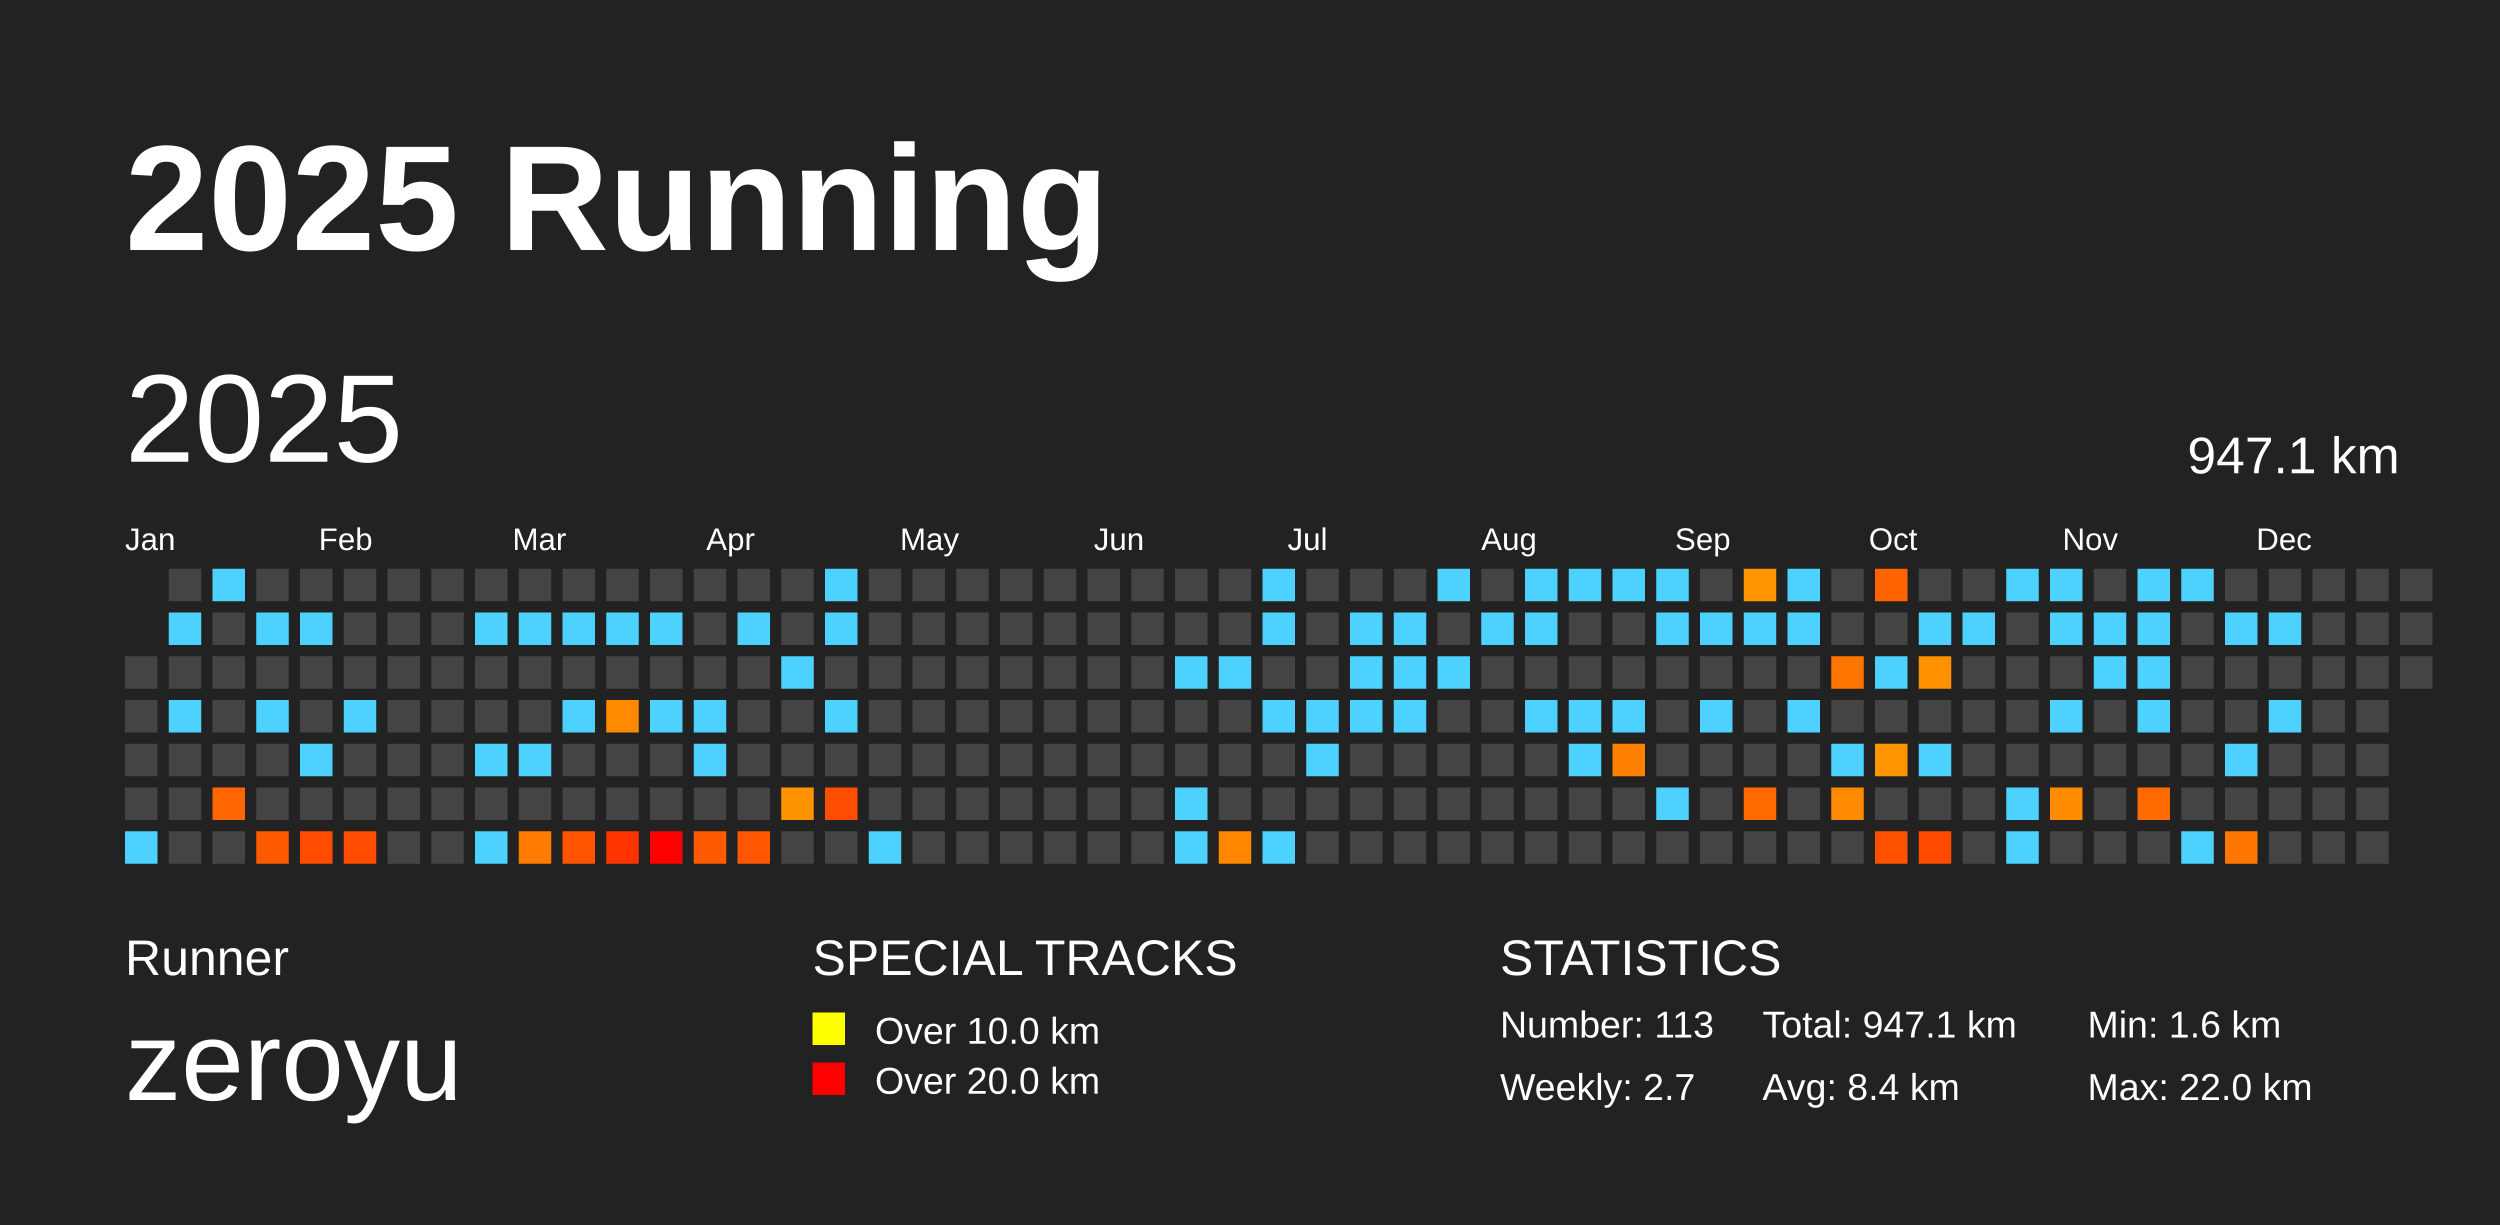
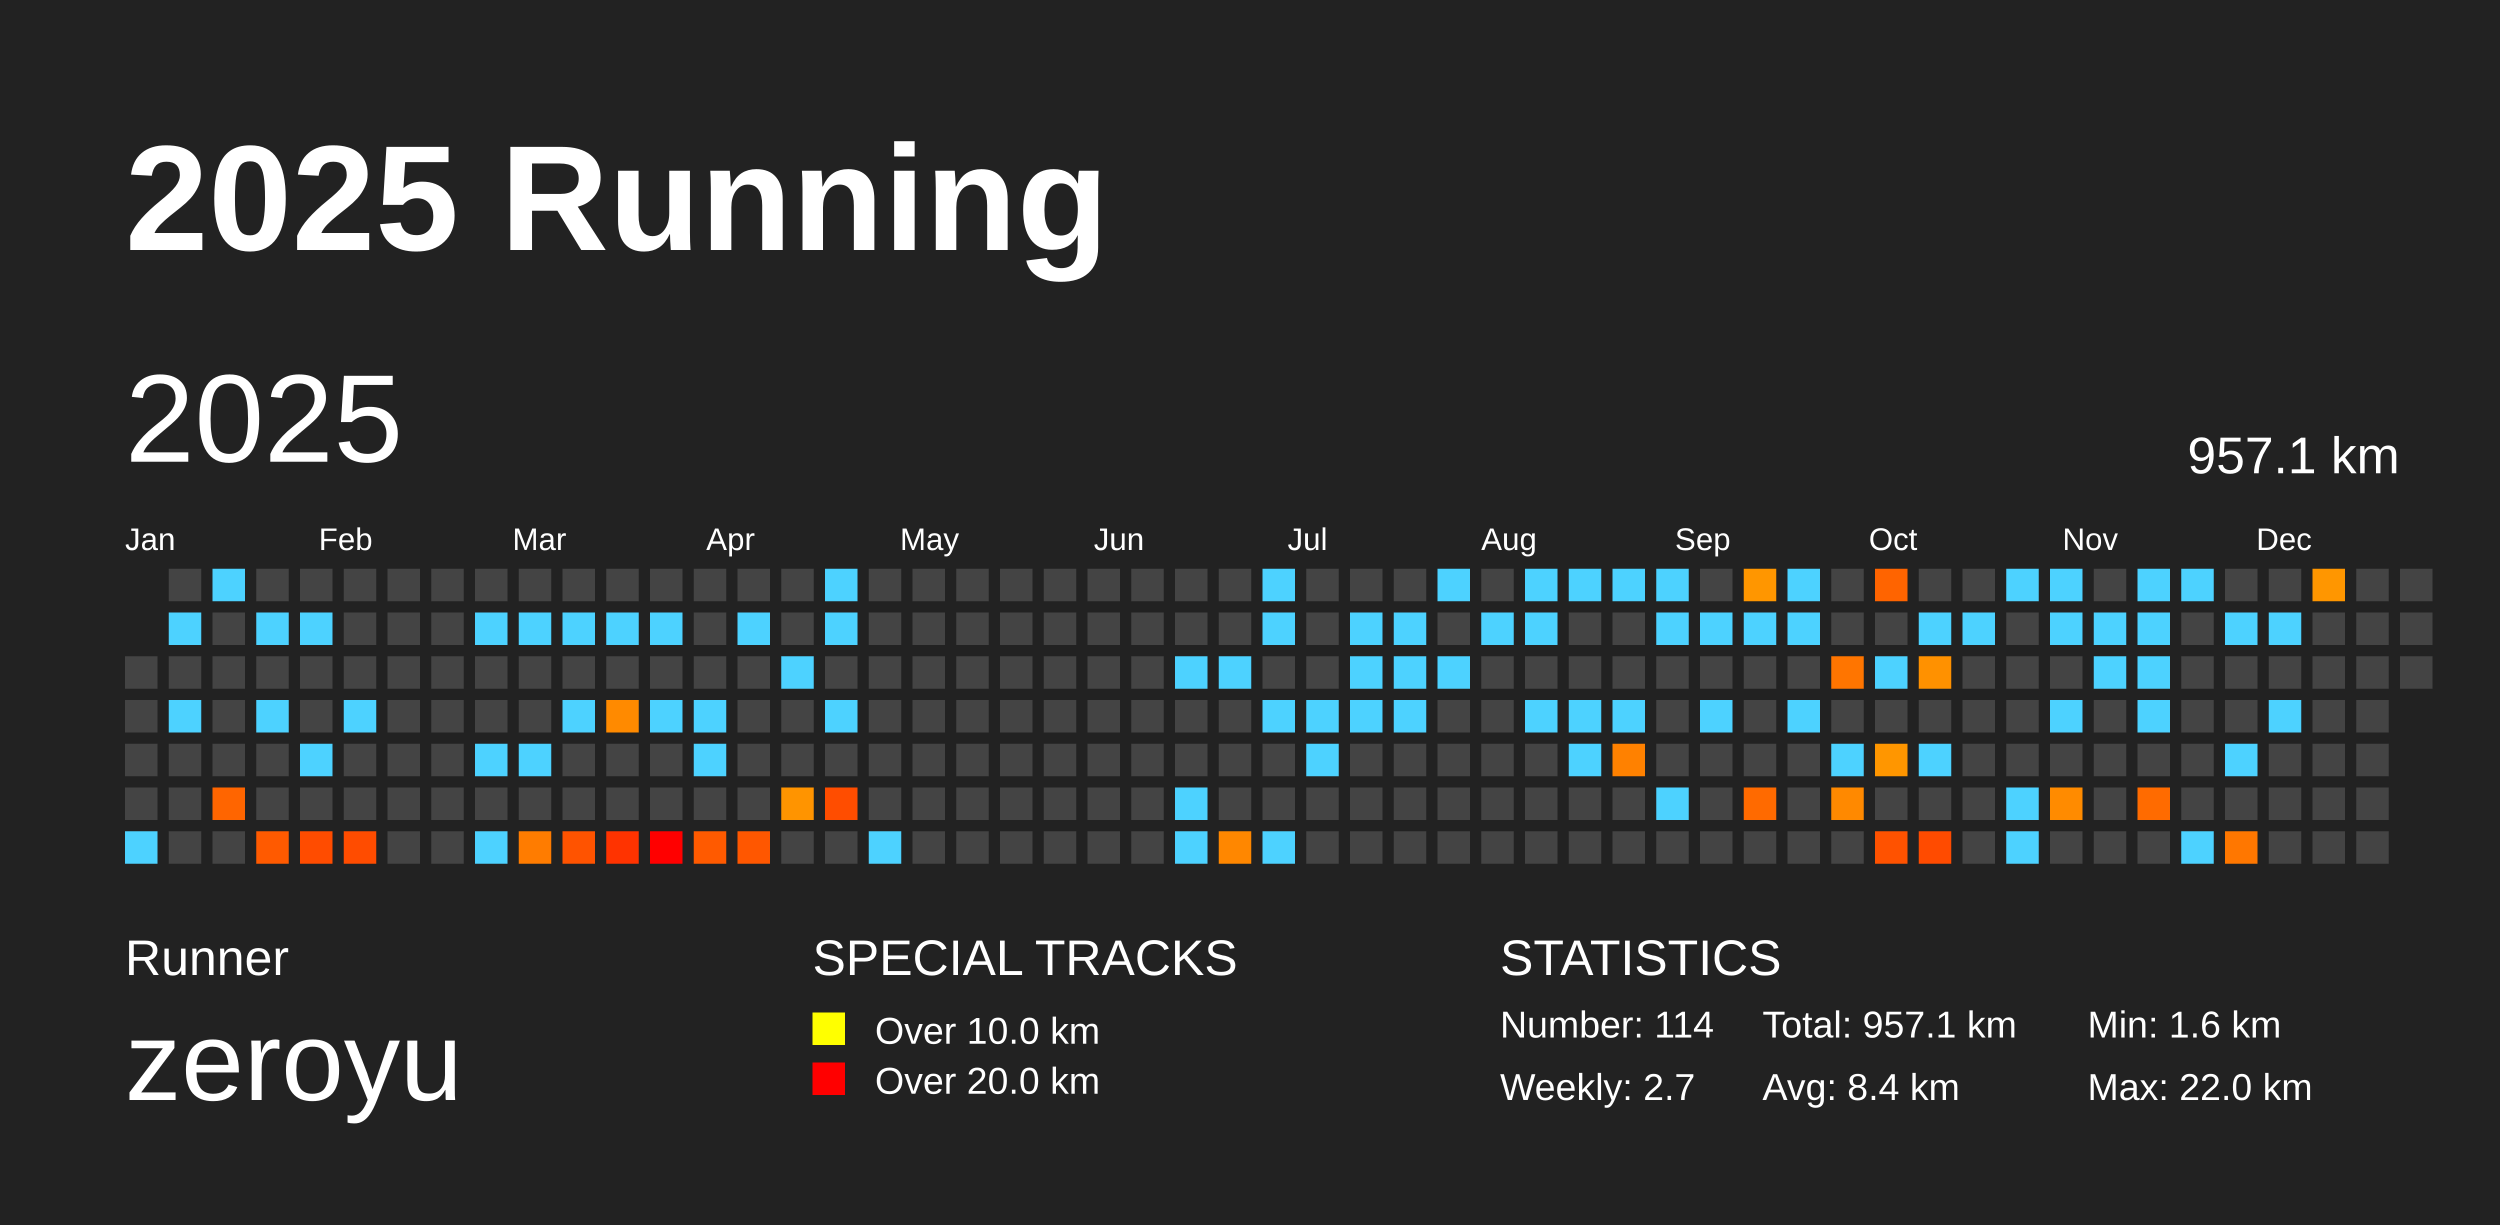
<svg xmlns="http://www.w3.org/2000/svg" baseProfile="full" height="98mm" version="1.1" viewBox="0,0,200,98" width="200mm">
  <defs />
  <rect fill="#222222" height="98" width="200" x="0" y="0" />
  <text fill="#FFFFFF" style="font-size:12px; font-family:Arial; font-weight:bold;" x="10" y="20">2025 Running</text>
  <text fill="#FFFFFF" style="font-size:4px; font-family:Arial" x="10" y="78">Runner</text>
  <text fill="#FFFFFF" style="font-size:9px; font-family:Arial" x="10" y="88">zeroyu</text>
  <text fill="#FFFFFF" style="font-size:4px; font-family:Arial" x="65" y="78">SPECIAL TRACKS</text>
  <rect fill="yellow" height="2.6" width="2.6" x="65" y="81" />
  <text fill="#FFFFFF" style="font-size:3px; font-family:Arial" x="70" y="83.5">Over 10.0 km</text>
  <rect fill="red" height="2.6" width="2.6" x="65" y="85" />
  <text fill="#FFFFFF" style="font-size:3px; font-family:Arial" x="70" y="87.5">Over 20.0 km</text>
  <text fill="#FFFFFF" style="font-size:4px; font-family:Arial" x="120" y="78">STATISTICS</text>
-   <text fill="#FFFFFF" style="font-size:3px; font-family:Arial" x="120" y="83">Number: 113</text>
+   <text fill="#FFFFFF" style="font-size:3px; font-family:Arial" x="120" y="83">Number: 114</text>
  <text fill="#FFFFFF" style="font-size:3px; font-family:Arial" x="120" y="88">Weekly: 2.7</text>
-   <text fill="#FFFFFF" style="font-size:3px; font-family:Arial" x="141" y="83">Total: 947.1 km</text>
+   <text fill="#FFFFFF" style="font-size:3px; font-family:Arial" x="141" y="83">Total: 957.1 km</text>
  <text fill="#FFFFFF" style="font-size:3px; font-family:Arial" x="141" y="88">Avg: 8.4 km</text>
  <text fill="#FFFFFF" style="font-size:3px; font-family:Arial" x="167" y="83">Min: 1.6 km</text>
  <text fill="#FFFFFF" style="font-size:3px; font-family:Arial" x="167" y="88">Max: 22.0 km</text>
  <text dominant-baseline="hanging" fill="#FFFFFF" style="font-size:10.0px; font-family:Arial;" x="10" y="30">2025</text>
-   <text dominant-baseline="hanging" fill="#FFFFFF" style="font-size:4.125px; font-family:Arial;" x="175" y="35">947.1 km</text>
+   <text dominant-baseline="hanging" fill="#FFFFFF" style="font-size:4.125px; font-family:Arial;" x="175" y="35">957.1 km</text>
  <text fill="#FFFFFF" style="font-size:2.5px; font-family:Arial" x="10.0" y="44">Jan</text>
  <text fill="#FFFFFF" style="font-size:2.5px; font-family:Arial" x="25.5" y="44">Feb</text>
  <text fill="#FFFFFF" style="font-size:2.5px; font-family:Arial" x="41.0" y="44">Mar</text>
  <text fill="#FFFFFF" style="font-size:2.5px; font-family:Arial" x="56.5" y="44">Apr</text>
  <text fill="#FFFFFF" style="font-size:2.5px; font-family:Arial" x="72.0" y="44">May</text>
  <text fill="#FFFFFF" style="font-size:2.5px; font-family:Arial" x="87.5" y="44">Jun</text>
  <text fill="#FFFFFF" style="font-size:2.5px; font-family:Arial" x="103.0" y="44">Jul</text>
  <text fill="#FFFFFF" style="font-size:2.5px; font-family:Arial" x="118.5" y="44">Aug</text>
  <text fill="#FFFFFF" style="font-size:2.5px; font-family:Arial" x="134.0" y="44">Sep</text>
  <text fill="#FFFFFF" style="font-size:2.5px; font-family:Arial" x="149.5" y="44">Oct</text>
  <text fill="#FFFFFF" style="font-size:2.5px; font-family:Arial" x="165.0" y="44">Nov</text>
  <text fill="#FFFFFF" style="font-size:2.5px; font-family:Arial" x="180.5" y="44">Dec</text>
  <rect fill="#444444" height="2.6" width="2.6" x="10.0" y="52.5" />
  <rect fill="#444444" height="2.6" width="2.6" x="10.0" y="56.0" />
  <rect fill="#444444" height="2.6" width="2.6" x="10.0" y="59.5" />
  <rect fill="#444444" height="2.6" width="2.6" x="10.0" y="63.0" />
  <rect fill="#4dd2ff" height="2.6" width="2.6" x="10.0" y="66.5" />
  <rect fill="#444444" height="2.6" width="2.6" x="13.5" y="45.5" />
  <rect fill="#4dd2ff" height="2.6" width="2.6" x="13.5" y="49.0" />
  <rect fill="#444444" height="2.6" width="2.6" x="13.5" y="52.5" />
  <rect fill="#4dd2ff" height="2.6" width="2.6" x="13.5" y="56.0" />
  <rect fill="#444444" height="2.6" width="2.6" x="13.5" y="59.5" />
  <rect fill="#444444" height="2.6" width="2.6" x="13.5" y="63.0" />
  <rect fill="#444444" height="2.6" width="2.6" x="13.5" y="66.5" />
  <rect fill="#4dd2ff" height="2.6" width="2.6" x="17.0" y="45.5" />
  <rect fill="#444444" height="2.6" width="2.6" x="17.0" y="49.0" />
  <rect fill="#444444" height="2.6" width="2.6" x="17.0" y="52.5" />
  <rect fill="#444444" height="2.6" width="2.6" x="17.0" y="56.0" />
  <rect fill="#444444" height="2.6" width="2.6" x="17.0" y="59.5" />
  <rect fill="#ff6500" height="2.6" width="2.6" x="17.0" y="63.0" />
  <rect fill="#444444" height="2.6" width="2.6" x="17.0" y="66.5" />
  <rect fill="#444444" height="2.6" width="2.6" x="20.5" y="45.5" />
  <rect fill="#4dd2ff" height="2.6" width="2.6" x="20.5" y="49.0" />
  <rect fill="#444444" height="2.6" width="2.6" x="20.5" y="52.5" />
  <rect fill="#4dd2ff" height="2.6" width="2.6" x="20.5" y="56.0" />
  <rect fill="#444444" height="2.6" width="2.6" x="20.5" y="59.5" />
  <rect fill="#444444" height="2.6" width="2.6" x="20.5" y="63.0" />
  <rect fill="#ff5a00" height="2.6" width="2.6" x="20.5" y="66.5" />
  <rect fill="#444444" height="2.6" width="2.6" x="24.0" y="45.5" />
  <rect fill="#4dd2ff" height="2.6" width="2.6" x="24.0" y="49.0" />
  <rect fill="#444444" height="2.6" width="2.6" x="24.0" y="52.5" />
  <rect fill="#444444" height="2.6" width="2.6" x="24.0" y="56.0" />
  <rect fill="#4dd2ff" height="2.6" width="2.6" x="24.0" y="59.5" />
  <rect fill="#444444" height="2.6" width="2.6" x="24.0" y="63.0" />
  <rect fill="#ff4c00" height="2.6" width="2.6" x="24.0" y="66.5" />
  <rect fill="#444444" height="2.6" width="2.6" x="27.5" y="45.5" />
  <rect fill="#444444" height="2.6" width="2.6" x="27.5" y="49.0" />
  <rect fill="#444444" height="2.6" width="2.6" x="27.5" y="52.5" />
  <rect fill="#4dd2ff" height="2.6" width="2.6" x="27.5" y="56.0" />
  <rect fill="#444444" height="2.6" width="2.6" x="27.5" y="59.5" />
  <rect fill="#444444" height="2.6" width="2.6" x="27.5" y="63.0" />
  <rect fill="#ff4c00" height="2.6" width="2.6" x="27.5" y="66.5" />
  <rect fill="#444444" height="2.6" width="2.6" x="31.0" y="45.5" />
  <rect fill="#444444" height="2.6" width="2.6" x="31.0" y="49.0" />
  <rect fill="#444444" height="2.6" width="2.6" x="31.0" y="52.5" />
  <rect fill="#444444" height="2.6" width="2.6" x="31.0" y="56.0" />
  <rect fill="#444444" height="2.6" width="2.6" x="31.0" y="59.5" />
  <rect fill="#444444" height="2.6" width="2.6" x="31.0" y="63.0" />
  <rect fill="#444444" height="2.6" width="2.6" x="31.0" y="66.5" />
  <rect fill="#444444" height="2.6" width="2.6" x="34.5" y="45.5" />
  <rect fill="#444444" height="2.6" width="2.6" x="34.5" y="49.0" />
  <rect fill="#444444" height="2.6" width="2.6" x="34.5" y="52.5" />
  <rect fill="#444444" height="2.6" width="2.6" x="34.5" y="56.0" />
  <rect fill="#444444" height="2.6" width="2.6" x="34.5" y="59.5" />
  <rect fill="#444444" height="2.6" width="2.6" x="34.5" y="63.0" />
  <rect fill="#444444" height="2.6" width="2.6" x="34.5" y="66.5" />
  <rect fill="#444444" height="2.6" width="2.6" x="38.0" y="45.5" />
  <rect fill="#4dd2ff" height="2.6" width="2.6" x="38.0" y="49.0" />
  <rect fill="#444444" height="2.6" width="2.6" x="38.0" y="52.5" />
  <rect fill="#444444" height="2.6" width="2.6" x="38.0" y="56.0" />
  <rect fill="#4dd2ff" height="2.6" width="2.6" x="38.0" y="59.5" />
  <rect fill="#444444" height="2.6" width="2.6" x="38.0" y="63.0" />
  <rect fill="#4dd2ff" height="2.6" width="2.6" x="38.0" y="66.5" />
  <rect fill="#444444" height="2.6" width="2.6" x="41.5" y="45.5" />
  <rect fill="#4dd2ff" height="2.6" width="2.6" x="41.5" y="49.0" />
  <rect fill="#444444" height="2.6" width="2.6" x="41.5" y="52.5" />
  <rect fill="#444444" height="2.6" width="2.6" x="41.5" y="56.0" />
  <rect fill="#4dd2ff" height="2.6" width="2.6" x="41.5" y="59.5" />
  <rect fill="#444444" height="2.6" width="2.6" x="41.5" y="63.0" />
  <rect fill="#ff7c00" height="2.6" width="2.6" x="41.5" y="66.5" />
  <rect fill="#444444" height="2.6" width="2.6" x="45.0" y="45.5" />
  <rect fill="#4dd2ff" height="2.6" width="2.6" x="45.0" y="49.0" />
  <rect fill="#444444" height="2.6" width="2.6" x="45.0" y="52.5" />
  <rect fill="#4dd2ff" height="2.6" width="2.6" x="45.0" y="56.0" />
  <rect fill="#444444" height="2.6" width="2.6" x="45.0" y="59.5" />
  <rect fill="#444444" height="2.6" width="2.6" x="45.0" y="63.0" />
  <rect fill="#ff5300" height="2.6" width="2.6" x="45.0" y="66.5" />
  <rect fill="#444444" height="2.6" width="2.6" x="48.5" y="45.5" />
  <rect fill="#4dd2ff" height="2.6" width="2.6" x="48.5" y="49.0" />
  <rect fill="#444444" height="2.6" width="2.6" x="48.5" y="52.5" />
  <rect fill="#ff8a00" height="2.6" width="2.6" x="48.5" y="56.0" />
  <rect fill="#444444" height="2.6" width="2.6" x="48.5" y="59.5" />
  <rect fill="#444444" height="2.6" width="2.6" x="48.5" y="63.0" />
  <rect fill="#ff3300" height="2.6" width="2.6" x="48.5" y="66.5" />
  <rect fill="#444444" height="2.6" width="2.6" x="52.0" y="45.5" />
  <rect fill="#4dd2ff" height="2.6" width="2.6" x="52.0" y="49.0" />
  <rect fill="#444444" height="2.6" width="2.6" x="52.0" y="52.5" />
  <rect fill="#4dd2ff" height="2.6" width="2.6" x="52.0" y="56.0" />
  <rect fill="#444444" height="2.6" width="2.6" x="52.0" y="59.5" />
  <rect fill="#444444" height="2.6" width="2.6" x="52.0" y="63.0" />
  <rect fill="red" height="2.6" width="2.6" x="52.0" y="66.5" />
  <rect fill="#444444" height="2.6" width="2.6" x="55.5" y="45.5" />
  <rect fill="#444444" height="2.6" width="2.6" x="55.5" y="49.0" />
  <rect fill="#444444" height="2.6" width="2.6" x="55.5" y="52.5" />
  <rect fill="#4dd2ff" height="2.6" width="2.6" x="55.5" y="56.0" />
  <rect fill="#4dd2ff" height="2.6" width="2.6" x="55.5" y="59.5" />
  <rect fill="#444444" height="2.6" width="2.6" x="55.5" y="63.0" />
  <rect fill="#ff5a00" height="2.6" width="2.6" x="55.5" y="66.5" />
  <rect fill="#444444" height="2.6" width="2.6" x="59.0" y="45.5" />
  <rect fill="#4dd2ff" height="2.6" width="2.6" x="59.0" y="49.0" />
  <rect fill="#444444" height="2.6" width="2.6" x="59.0" y="52.5" />
  <rect fill="#444444" height="2.6" width="2.6" x="59.0" y="56.0" />
  <rect fill="#444444" height="2.6" width="2.6" x="59.0" y="59.5" />
  <rect fill="#444444" height="2.6" width="2.6" x="59.0" y="63.0" />
  <rect fill="#ff5700" height="2.6" width="2.6" x="59.0" y="66.5" />
  <rect fill="#444444" height="2.6" width="2.6" x="62.5" y="45.5" />
  <rect fill="#444444" height="2.6" width="2.6" x="62.5" y="49.0" />
  <rect fill="#4dd2ff" height="2.6" width="2.6" x="62.5" y="52.5" />
  <rect fill="#444444" height="2.6" width="2.6" x="62.5" y="56.0" />
  <rect fill="#444444" height="2.6" width="2.6" x="62.5" y="59.5" />
  <rect fill="#ff9400" height="2.6" width="2.6" x="62.5" y="63.0" />
  <rect fill="#444444" height="2.6" width="2.6" x="62.5" y="66.5" />
  <rect fill="#4dd2ff" height="2.6" width="2.6" x="66.0" y="45.5" />
  <rect fill="#4dd2ff" height="2.6" width="2.6" x="66.0" y="49.0" />
  <rect fill="#444444" height="2.6" width="2.6" x="66.0" y="52.5" />
  <rect fill="#4dd2ff" height="2.6" width="2.6" x="66.0" y="56.0" />
  <rect fill="#444444" height="2.6" width="2.6" x="66.0" y="59.5" />
  <rect fill="#ff4d00" height="2.6" width="2.6" x="66.0" y="63.0" />
  <rect fill="#444444" height="2.6" width="2.6" x="66.0" y="66.5" />
  <rect fill="#444444" height="2.6" width="2.6" x="69.5" y="45.5" />
  <rect fill="#444444" height="2.6" width="2.6" x="69.5" y="49.0" />
  <rect fill="#444444" height="2.6" width="2.6" x="69.5" y="52.5" />
  <rect fill="#444444" height="2.6" width="2.6" x="69.5" y="56.0" />
  <rect fill="#444444" height="2.6" width="2.6" x="69.5" y="59.5" />
  <rect fill="#444444" height="2.6" width="2.6" x="69.5" y="63.0" />
  <rect fill="#4dd2ff" height="2.6" width="2.6" x="69.5" y="66.5" />
  <rect fill="#444444" height="2.6" width="2.6" x="73.0" y="45.5" />
  <rect fill="#444444" height="2.6" width="2.6" x="73.0" y="49.0" />
  <rect fill="#444444" height="2.6" width="2.6" x="73.0" y="52.5" />
  <rect fill="#444444" height="2.6" width="2.6" x="73.0" y="56.0" />
  <rect fill="#444444" height="2.6" width="2.6" x="73.0" y="59.5" />
  <rect fill="#444444" height="2.6" width="2.6" x="73.0" y="63.0" />
  <rect fill="#444444" height="2.6" width="2.6" x="73.0" y="66.5" />
  <rect fill="#444444" height="2.6" width="2.6" x="76.5" y="45.5" />
  <rect fill="#444444" height="2.6" width="2.6" x="76.5" y="49.0" />
  <rect fill="#444444" height="2.6" width="2.6" x="76.5" y="52.5" />
  <rect fill="#444444" height="2.6" width="2.6" x="76.5" y="56.0" />
  <rect fill="#444444" height="2.6" width="2.6" x="76.5" y="59.5" />
  <rect fill="#444444" height="2.6" width="2.6" x="76.5" y="63.0" />
  <rect fill="#444444" height="2.6" width="2.6" x="76.5" y="66.5" />
  <rect fill="#444444" height="2.6" width="2.6" x="80.0" y="45.5" />
  <rect fill="#444444" height="2.6" width="2.6" x="80.0" y="49.0" />
  <rect fill="#444444" height="2.6" width="2.6" x="80.0" y="52.5" />
  <rect fill="#444444" height="2.6" width="2.6" x="80.0" y="56.0" />
  <rect fill="#444444" height="2.6" width="2.6" x="80.0" y="59.5" />
  <rect fill="#444444" height="2.6" width="2.6" x="80.0" y="63.0" />
  <rect fill="#444444" height="2.6" width="2.6" x="80.0" y="66.5" />
  <rect fill="#444444" height="2.6" width="2.6" x="83.5" y="45.5" />
  <rect fill="#444444" height="2.6" width="2.6" x="83.5" y="49.0" />
  <rect fill="#444444" height="2.6" width="2.6" x="83.5" y="52.5" />
  <rect fill="#444444" height="2.6" width="2.6" x="83.5" y="56.0" />
  <rect fill="#444444" height="2.6" width="2.6" x="83.5" y="59.5" />
  <rect fill="#444444" height="2.6" width="2.6" x="83.5" y="63.0" />
  <rect fill="#444444" height="2.6" width="2.6" x="83.5" y="66.5" />
  <rect fill="#444444" height="2.6" width="2.6" x="87.0" y="45.5" />
  <rect fill="#444444" height="2.6" width="2.6" x="87.0" y="49.0" />
  <rect fill="#444444" height="2.6" width="2.6" x="87.0" y="52.5" />
  <rect fill="#444444" height="2.6" width="2.6" x="87.0" y="56.0" />
  <rect fill="#444444" height="2.6" width="2.6" x="87.0" y="59.5" />
  <rect fill="#444444" height="2.6" width="2.6" x="87.0" y="63.0" />
  <rect fill="#444444" height="2.6" width="2.6" x="87.0" y="66.5" />
  <rect fill="#444444" height="2.6" width="2.6" x="90.5" y="45.5" />
  <rect fill="#444444" height="2.6" width="2.6" x="90.5" y="49.0" />
  <rect fill="#444444" height="2.6" width="2.6" x="90.5" y="52.5" />
  <rect fill="#444444" height="2.6" width="2.6" x="90.5" y="56.0" />
  <rect fill="#444444" height="2.6" width="2.6" x="90.5" y="59.5" />
  <rect fill="#444444" height="2.6" width="2.6" x="90.5" y="63.0" />
  <rect fill="#444444" height="2.6" width="2.6" x="90.5" y="66.5" />
  <rect fill="#444444" height="2.6" width="2.6" x="94.0" y="45.5" />
  <rect fill="#444444" height="2.6" width="2.6" x="94.0" y="49.0" />
  <rect fill="#4dd2ff" height="2.6" width="2.6" x="94.0" y="52.5" />
  <rect fill="#444444" height="2.6" width="2.6" x="94.0" y="56.0" />
  <rect fill="#444444" height="2.6" width="2.6" x="94.0" y="59.5" />
  <rect fill="#4dd2ff" height="2.6" width="2.6" x="94.0" y="63.0" />
  <rect fill="#4dd2ff" height="2.6" width="2.6" x="94.0" y="66.5" />
  <rect fill="#444444" height="2.6" width="2.6" x="97.5" y="45.5" />
  <rect fill="#444444" height="2.6" width="2.6" x="97.5" y="49.0" />
  <rect fill="#4dd2ff" height="2.6" width="2.6" x="97.5" y="52.5" />
  <rect fill="#444444" height="2.6" width="2.6" x="97.5" y="56.0" />
  <rect fill="#444444" height="2.6" width="2.6" x="97.5" y="59.5" />
  <rect fill="#444444" height="2.6" width="2.6" x="97.5" y="63.0" />
  <rect fill="#ff8700" height="2.6" width="2.6" x="97.5" y="66.5" />
  <rect fill="#4dd2ff" height="2.6" width="2.6" x="101.0" y="45.5" />
  <rect fill="#4dd2ff" height="2.6" width="2.6" x="101.0" y="49.0" />
  <rect fill="#444444" height="2.6" width="2.6" x="101.0" y="52.5" />
  <rect fill="#4dd2ff" height="2.6" width="2.6" x="101.0" y="56.0" />
  <rect fill="#444444" height="2.6" width="2.6" x="101.0" y="59.5" />
  <rect fill="#444444" height="2.6" width="2.6" x="101.0" y="63.0" />
  <rect fill="#4dd2ff" height="2.6" width="2.6" x="101.0" y="66.5" />
  <rect fill="#444444" height="2.6" width="2.6" x="104.5" y="45.5" />
  <rect fill="#444444" height="2.6" width="2.6" x="104.5" y="49.0" />
  <rect fill="#444444" height="2.6" width="2.6" x="104.5" y="52.5" />
  <rect fill="#4dd2ff" height="2.6" width="2.6" x="104.5" y="56.0" />
  <rect fill="#4dd2ff" height="2.6" width="2.6" x="104.5" y="59.5" />
  <rect fill="#444444" height="2.6" width="2.6" x="104.5" y="63.0" />
  <rect fill="#444444" height="2.6" width="2.6" x="104.5" y="66.5" />
  <rect fill="#444444" height="2.6" width="2.6" x="108.0" y="45.5" />
  <rect fill="#4dd2ff" height="2.6" width="2.6" x="108.0" y="49.0" />
  <rect fill="#4dd2ff" height="2.6" width="2.6" x="108.0" y="52.5" />
  <rect fill="#4dd2ff" height="2.6" width="2.6" x="108.0" y="56.0" />
  <rect fill="#444444" height="2.6" width="2.6" x="108.0" y="59.5" />
  <rect fill="#444444" height="2.6" width="2.6" x="108.0" y="63.0" />
  <rect fill="#444444" height="2.6" width="2.6" x="108.0" y="66.5" />
  <rect fill="#444444" height="2.6" width="2.6" x="111.5" y="45.5" />
  <rect fill="#4dd2ff" height="2.6" width="2.6" x="111.5" y="49.0" />
  <rect fill="#4dd2ff" height="2.6" width="2.6" x="111.5" y="52.5" />
  <rect fill="#4dd2ff" height="2.6" width="2.6" x="111.5" y="56.0" />
  <rect fill="#444444" height="2.6" width="2.6" x="111.5" y="59.5" />
  <rect fill="#444444" height="2.6" width="2.6" x="111.5" y="63.0" />
  <rect fill="#444444" height="2.6" width="2.6" x="111.5" y="66.5" />
  <rect fill="#4dd2ff" height="2.6" width="2.6" x="115.0" y="45.5" />
  <rect fill="#444444" height="2.6" width="2.6" x="115.0" y="49.0" />
  <rect fill="#4dd2ff" height="2.6" width="2.6" x="115.0" y="52.5" />
  <rect fill="#444444" height="2.6" width="2.6" x="115.0" y="56.0" />
  <rect fill="#444444" height="2.6" width="2.6" x="115.0" y="59.5" />
  <rect fill="#444444" height="2.6" width="2.6" x="115.0" y="63.0" />
  <rect fill="#444444" height="2.6" width="2.6" x="115.0" y="66.5" />
  <rect fill="#444444" height="2.6" width="2.6" x="118.5" y="45.5" />
  <rect fill="#4dd2ff" height="2.6" width="2.6" x="118.5" y="49.0" />
  <rect fill="#444444" height="2.6" width="2.6" x="118.5" y="52.5" />
  <rect fill="#444444" height="2.6" width="2.6" x="118.5" y="56.0" />
  <rect fill="#444444" height="2.6" width="2.6" x="118.5" y="59.5" />
  <rect fill="#444444" height="2.6" width="2.6" x="118.5" y="63.0" />
  <rect fill="#444444" height="2.6" width="2.6" x="118.5" y="66.5" />
  <rect fill="#4dd2ff" height="2.6" width="2.6" x="122.0" y="45.5" />
  <rect fill="#4dd2ff" height="2.6" width="2.6" x="122.0" y="49.0" />
  <rect fill="#444444" height="2.6" width="2.6" x="122.0" y="52.5" />
  <rect fill="#4dd2ff" height="2.6" width="2.6" x="122.0" y="56.0" />
  <rect fill="#444444" height="2.6" width="2.6" x="122.0" y="59.5" />
  <rect fill="#444444" height="2.6" width="2.6" x="122.0" y="63.0" />
  <rect fill="#444444" height="2.6" width="2.6" x="122.0" y="66.5" />
  <rect fill="#4dd2ff" height="2.6" width="2.6" x="125.5" y="45.5" />
  <rect fill="#444444" height="2.6" width="2.6" x="125.5" y="49.0" />
  <rect fill="#444444" height="2.6" width="2.6" x="125.5" y="52.5" />
  <rect fill="#4dd2ff" height="2.6" width="2.6" x="125.5" y="56.0" />
  <rect fill="#4dd2ff" height="2.6" width="2.6" x="125.5" y="59.5" />
  <rect fill="#444444" height="2.6" width="2.6" x="125.5" y="63.0" />
  <rect fill="#444444" height="2.6" width="2.6" x="125.5" y="66.5" />
  <rect fill="#4dd2ff" height="2.6" width="2.6" x="129.0" y="45.5" />
  <rect fill="#444444" height="2.6" width="2.6" x="129.0" y="49.0" />
  <rect fill="#444444" height="2.6" width="2.6" x="129.0" y="52.5" />
  <rect fill="#4dd2ff" height="2.6" width="2.6" x="129.0" y="56.0" />
  <rect fill="#ff8100" height="2.6" width="2.6" x="129.0" y="59.5" />
  <rect fill="#444444" height="2.6" width="2.6" x="129.0" y="63.0" />
  <rect fill="#444444" height="2.6" width="2.6" x="129.0" y="66.5" />
  <rect fill="#4dd2ff" height="2.6" width="2.6" x="132.5" y="45.5" />
  <rect fill="#4dd2ff" height="2.6" width="2.6" x="132.5" y="49.0" />
  <rect fill="#444444" height="2.6" width="2.6" x="132.5" y="52.5" />
  <rect fill="#444444" height="2.6" width="2.6" x="132.5" y="56.0" />
  <rect fill="#444444" height="2.6" width="2.6" x="132.5" y="59.5" />
  <rect fill="#4dd2ff" height="2.6" width="2.6" x="132.5" y="63.0" />
  <rect fill="#444444" height="2.6" width="2.6" x="132.5" y="66.5" />
  <rect fill="#444444" height="2.6" width="2.6" x="136.0" y="45.5" />
  <rect fill="#4dd2ff" height="2.6" width="2.6" x="136.0" y="49.0" />
  <rect fill="#444444" height="2.6" width="2.6" x="136.0" y="52.5" />
  <rect fill="#4dd2ff" height="2.6" width="2.6" x="136.0" y="56.0" />
  <rect fill="#444444" height="2.6" width="2.6" x="136.0" y="59.5" />
  <rect fill="#444444" height="2.6" width="2.6" x="136.0" y="63.0" />
  <rect fill="#444444" height="2.6" width="2.6" x="136.0" y="66.5" />
  <rect fill="#ff9600" height="2.6" width="2.6" x="139.5" y="45.5" />
  <rect fill="#4dd2ff" height="2.6" width="2.6" x="139.5" y="49.0" />
  <rect fill="#444444" height="2.6" width="2.6" x="139.5" y="52.5" />
  <rect fill="#444444" height="2.6" width="2.6" x="139.5" y="56.0" />
  <rect fill="#444444" height="2.6" width="2.6" x="139.5" y="59.5" />
  <rect fill="#ff6a00" height="2.6" width="2.6" x="139.5" y="63.0" />
  <rect fill="#444444" height="2.6" width="2.6" x="139.5" y="66.5" />
  <rect fill="#4dd2ff" height="2.6" width="2.6" x="143.0" y="45.5" />
  <rect fill="#4dd2ff" height="2.6" width="2.6" x="143.0" y="49.0" />
  <rect fill="#444444" height="2.6" width="2.6" x="143.0" y="52.5" />
  <rect fill="#4dd2ff" height="2.6" width="2.6" x="143.0" y="56.0" />
  <rect fill="#444444" height="2.6" width="2.6" x="143.0" y="59.5" />
  <rect fill="#444444" height="2.6" width="2.6" x="143.0" y="63.0" />
  <rect fill="#444444" height="2.6" width="2.6" x="143.0" y="66.5" />
  <rect fill="#444444" height="2.6" width="2.6" x="146.5" y="45.5" />
  <rect fill="#444444" height="2.6" width="2.6" x="146.5" y="49.0" />
  <rect fill="#ff7500" height="2.6" width="2.6" x="146.5" y="52.5" />
  <rect fill="#444444" height="2.6" width="2.6" x="146.5" y="56.0" />
  <rect fill="#4dd2ff" height="2.6" width="2.6" x="146.5" y="59.5" />
  <rect fill="#ff8900" height="2.6" width="2.6" x="146.5" y="63.0" />
  <rect fill="#444444" height="2.6" width="2.6" x="146.5" y="66.5" />
  <rect fill="#ff6400" height="2.6" width="2.6" x="150.0" y="45.5" />
  <rect fill="#444444" height="2.6" width="2.6" x="150.0" y="49.0" />
  <rect fill="#4dd2ff" height="2.6" width="2.6" x="150.0" y="52.5" />
  <rect fill="#444444" height="2.6" width="2.6" x="150.0" y="56.0" />
  <rect fill="#ff9600" height="2.6" width="2.6" x="150.0" y="59.5" />
  <rect fill="#444444" height="2.6" width="2.6" x="150.0" y="63.0" />
  <rect fill="#ff5200" height="2.6" width="2.6" x="150.0" y="66.5" />
  <rect fill="#444444" height="2.6" width="2.6" x="153.5" y="45.5" />
  <rect fill="#4dd2ff" height="2.6" width="2.6" x="153.5" y="49.0" />
  <rect fill="#ff9100" height="2.6" width="2.6" x="153.5" y="52.5" />
  <rect fill="#444444" height="2.6" width="2.6" x="153.5" y="56.0" />
  <rect fill="#4dd2ff" height="2.6" width="2.6" x="153.5" y="59.5" />
  <rect fill="#444444" height="2.6" width="2.6" x="153.5" y="63.0" />
  <rect fill="#ff4b00" height="2.6" width="2.6" x="153.5" y="66.5" />
  <rect fill="#444444" height="2.6" width="2.6" x="157.0" y="45.5" />
  <rect fill="#4dd2ff" height="2.6" width="2.6" x="157.0" y="49.0" />
  <rect fill="#444444" height="2.6" width="2.6" x="157.0" y="52.5" />
  <rect fill="#444444" height="2.6" width="2.6" x="157.0" y="56.0" />
  <rect fill="#444444" height="2.6" width="2.6" x="157.0" y="59.5" />
  <rect fill="#444444" height="2.6" width="2.6" x="157.0" y="63.0" />
  <rect fill="#444444" height="2.6" width="2.6" x="157.0" y="66.5" />
  <rect fill="#4dd2ff" height="2.6" width="2.6" x="160.5" y="45.5" />
  <rect fill="#444444" height="2.6" width="2.6" x="160.5" y="49.0" />
  <rect fill="#444444" height="2.6" width="2.6" x="160.5" y="52.5" />
  <rect fill="#444444" height="2.6" width="2.6" x="160.5" y="56.0" />
  <rect fill="#444444" height="2.6" width="2.6" x="160.5" y="59.5" />
  <rect fill="#4dd2ff" height="2.6" width="2.6" x="160.5" y="63.0" />
  <rect fill="#4dd2ff" height="2.6" width="2.6" x="160.5" y="66.5" />
  <rect fill="#4dd2ff" height="2.6" width="2.6" x="164.0" y="45.5" />
  <rect fill="#4dd2ff" height="2.6" width="2.6" x="164.0" y="49.0" />
  <rect fill="#444444" height="2.6" width="2.6" x="164.0" y="52.5" />
  <rect fill="#4dd2ff" height="2.6" width="2.6" x="164.0" y="56.0" />
  <rect fill="#444444" height="2.6" width="2.6" x="164.0" y="59.5" />
  <rect fill="#ff8b00" height="2.6" width="2.6" x="164.0" y="63.0" />
  <rect fill="#444444" height="2.6" width="2.6" x="164.0" y="66.5" />
  <rect fill="#444444" height="2.6" width="2.6" x="167.5" y="45.5" />
  <rect fill="#4dd2ff" height="2.6" width="2.6" x="167.5" y="49.0" />
  <rect fill="#4dd2ff" height="2.6" width="2.6" x="167.5" y="52.5" />
  <rect fill="#444444" height="2.6" width="2.6" x="167.5" y="56.0" />
  <rect fill="#444444" height="2.6" width="2.6" x="167.5" y="59.5" />
  <rect fill="#444444" height="2.6" width="2.6" x="167.5" y="63.0" />
  <rect fill="#444444" height="2.6" width="2.6" x="167.5" y="66.5" />
  <rect fill="#4dd2ff" height="2.6" width="2.6" x="171.0" y="45.5" />
  <rect fill="#4dd2ff" height="2.6" width="2.6" x="171.0" y="49.0" />
  <rect fill="#4dd2ff" height="2.6" width="2.6" x="171.0" y="52.5" />
  <rect fill="#4dd2ff" height="2.6" width="2.6" x="171.0" y="56.0" />
  <rect fill="#444444" height="2.6" width="2.6" x="171.0" y="59.5" />
  <rect fill="#ff6b00" height="2.6" width="2.6" x="171.0" y="63.0" />
  <rect fill="#444444" height="2.6" width="2.6" x="171.0" y="66.5" />
  <rect fill="#4dd2ff" height="2.6" width="2.6" x="174.5" y="45.5" />
  <rect fill="#444444" height="2.6" width="2.6" x="174.5" y="49.0" />
  <rect fill="#444444" height="2.6" width="2.6" x="174.5" y="52.5" />
  <rect fill="#444444" height="2.6" width="2.6" x="174.5" y="56.0" />
  <rect fill="#444444" height="2.6" width="2.6" x="174.5" y="59.5" />
  <rect fill="#444444" height="2.6" width="2.6" x="174.5" y="63.0" />
  <rect fill="#4dd2ff" height="2.6" width="2.6" x="174.5" y="66.5" />
  <rect fill="#444444" height="2.6" width="2.6" x="178.0" y="45.5" />
  <rect fill="#4dd2ff" height="2.6" width="2.6" x="178.0" y="49.0" />
  <rect fill="#444444" height="2.6" width="2.6" x="178.0" y="52.5" />
  <rect fill="#444444" height="2.6" width="2.6" x="178.0" y="56.0" />
  <rect fill="#4dd2ff" height="2.6" width="2.6" x="178.0" y="59.5" />
  <rect fill="#444444" height="2.6" width="2.6" x="178.0" y="63.0" />
  <rect fill="#ff7700" height="2.6" width="2.6" x="178.0" y="66.5" />
  <rect fill="#444444" height="2.6" width="2.6" x="181.5" y="45.5" />
  <rect fill="#4dd2ff" height="2.6" width="2.6" x="181.5" y="49.0" />
  <rect fill="#444444" height="2.6" width="2.6" x="181.5" y="52.5" />
  <rect fill="#4dd2ff" height="2.6" width="2.6" x="181.5" y="56.0" />
  <rect fill="#444444" height="2.6" width="2.6" x="181.5" y="59.5" />
  <rect fill="#444444" height="2.6" width="2.6" x="181.5" y="63.0" />
  <rect fill="#444444" height="2.6" width="2.6" x="181.5" y="66.5" />
-   <rect fill="#444444" height="2.6" width="2.6" x="185.0" y="45.5" />
+   <rect fill="#ff9600" height="2.6" width="2.6" x="185.0" y="45.5" />
  <rect fill="#444444" height="2.6" width="2.6" x="185.0" y="49.0" />
  <rect fill="#444444" height="2.6" width="2.6" x="185.0" y="52.5" />
  <rect fill="#444444" height="2.6" width="2.6" x="185.0" y="56.0" />
  <rect fill="#444444" height="2.6" width="2.6" x="185.0" y="59.5" />
  <rect fill="#444444" height="2.6" width="2.6" x="185.0" y="63.0" />
  <rect fill="#444444" height="2.6" width="2.6" x="185.0" y="66.5" />
  <rect fill="#444444" height="2.6" width="2.6" x="188.5" y="45.5" />
  <rect fill="#444444" height="2.6" width="2.6" x="188.5" y="49.0" />
  <rect fill="#444444" height="2.6" width="2.6" x="188.5" y="52.5" />
  <rect fill="#444444" height="2.6" width="2.6" x="188.5" y="56.0" />
  <rect fill="#444444" height="2.6" width="2.6" x="188.5" y="59.5" />
  <rect fill="#444444" height="2.6" width="2.6" x="188.5" y="63.0" />
  <rect fill="#444444" height="2.6" width="2.6" x="188.5" y="66.5" />
  <rect fill="#444444" height="2.6" width="2.6" x="192.0" y="45.5" />
  <rect fill="#444444" height="2.6" width="2.6" x="192.0" y="49.0" />
  <rect fill="#444444" height="2.6" width="2.6" x="192.0" y="52.5" />
</svg>
